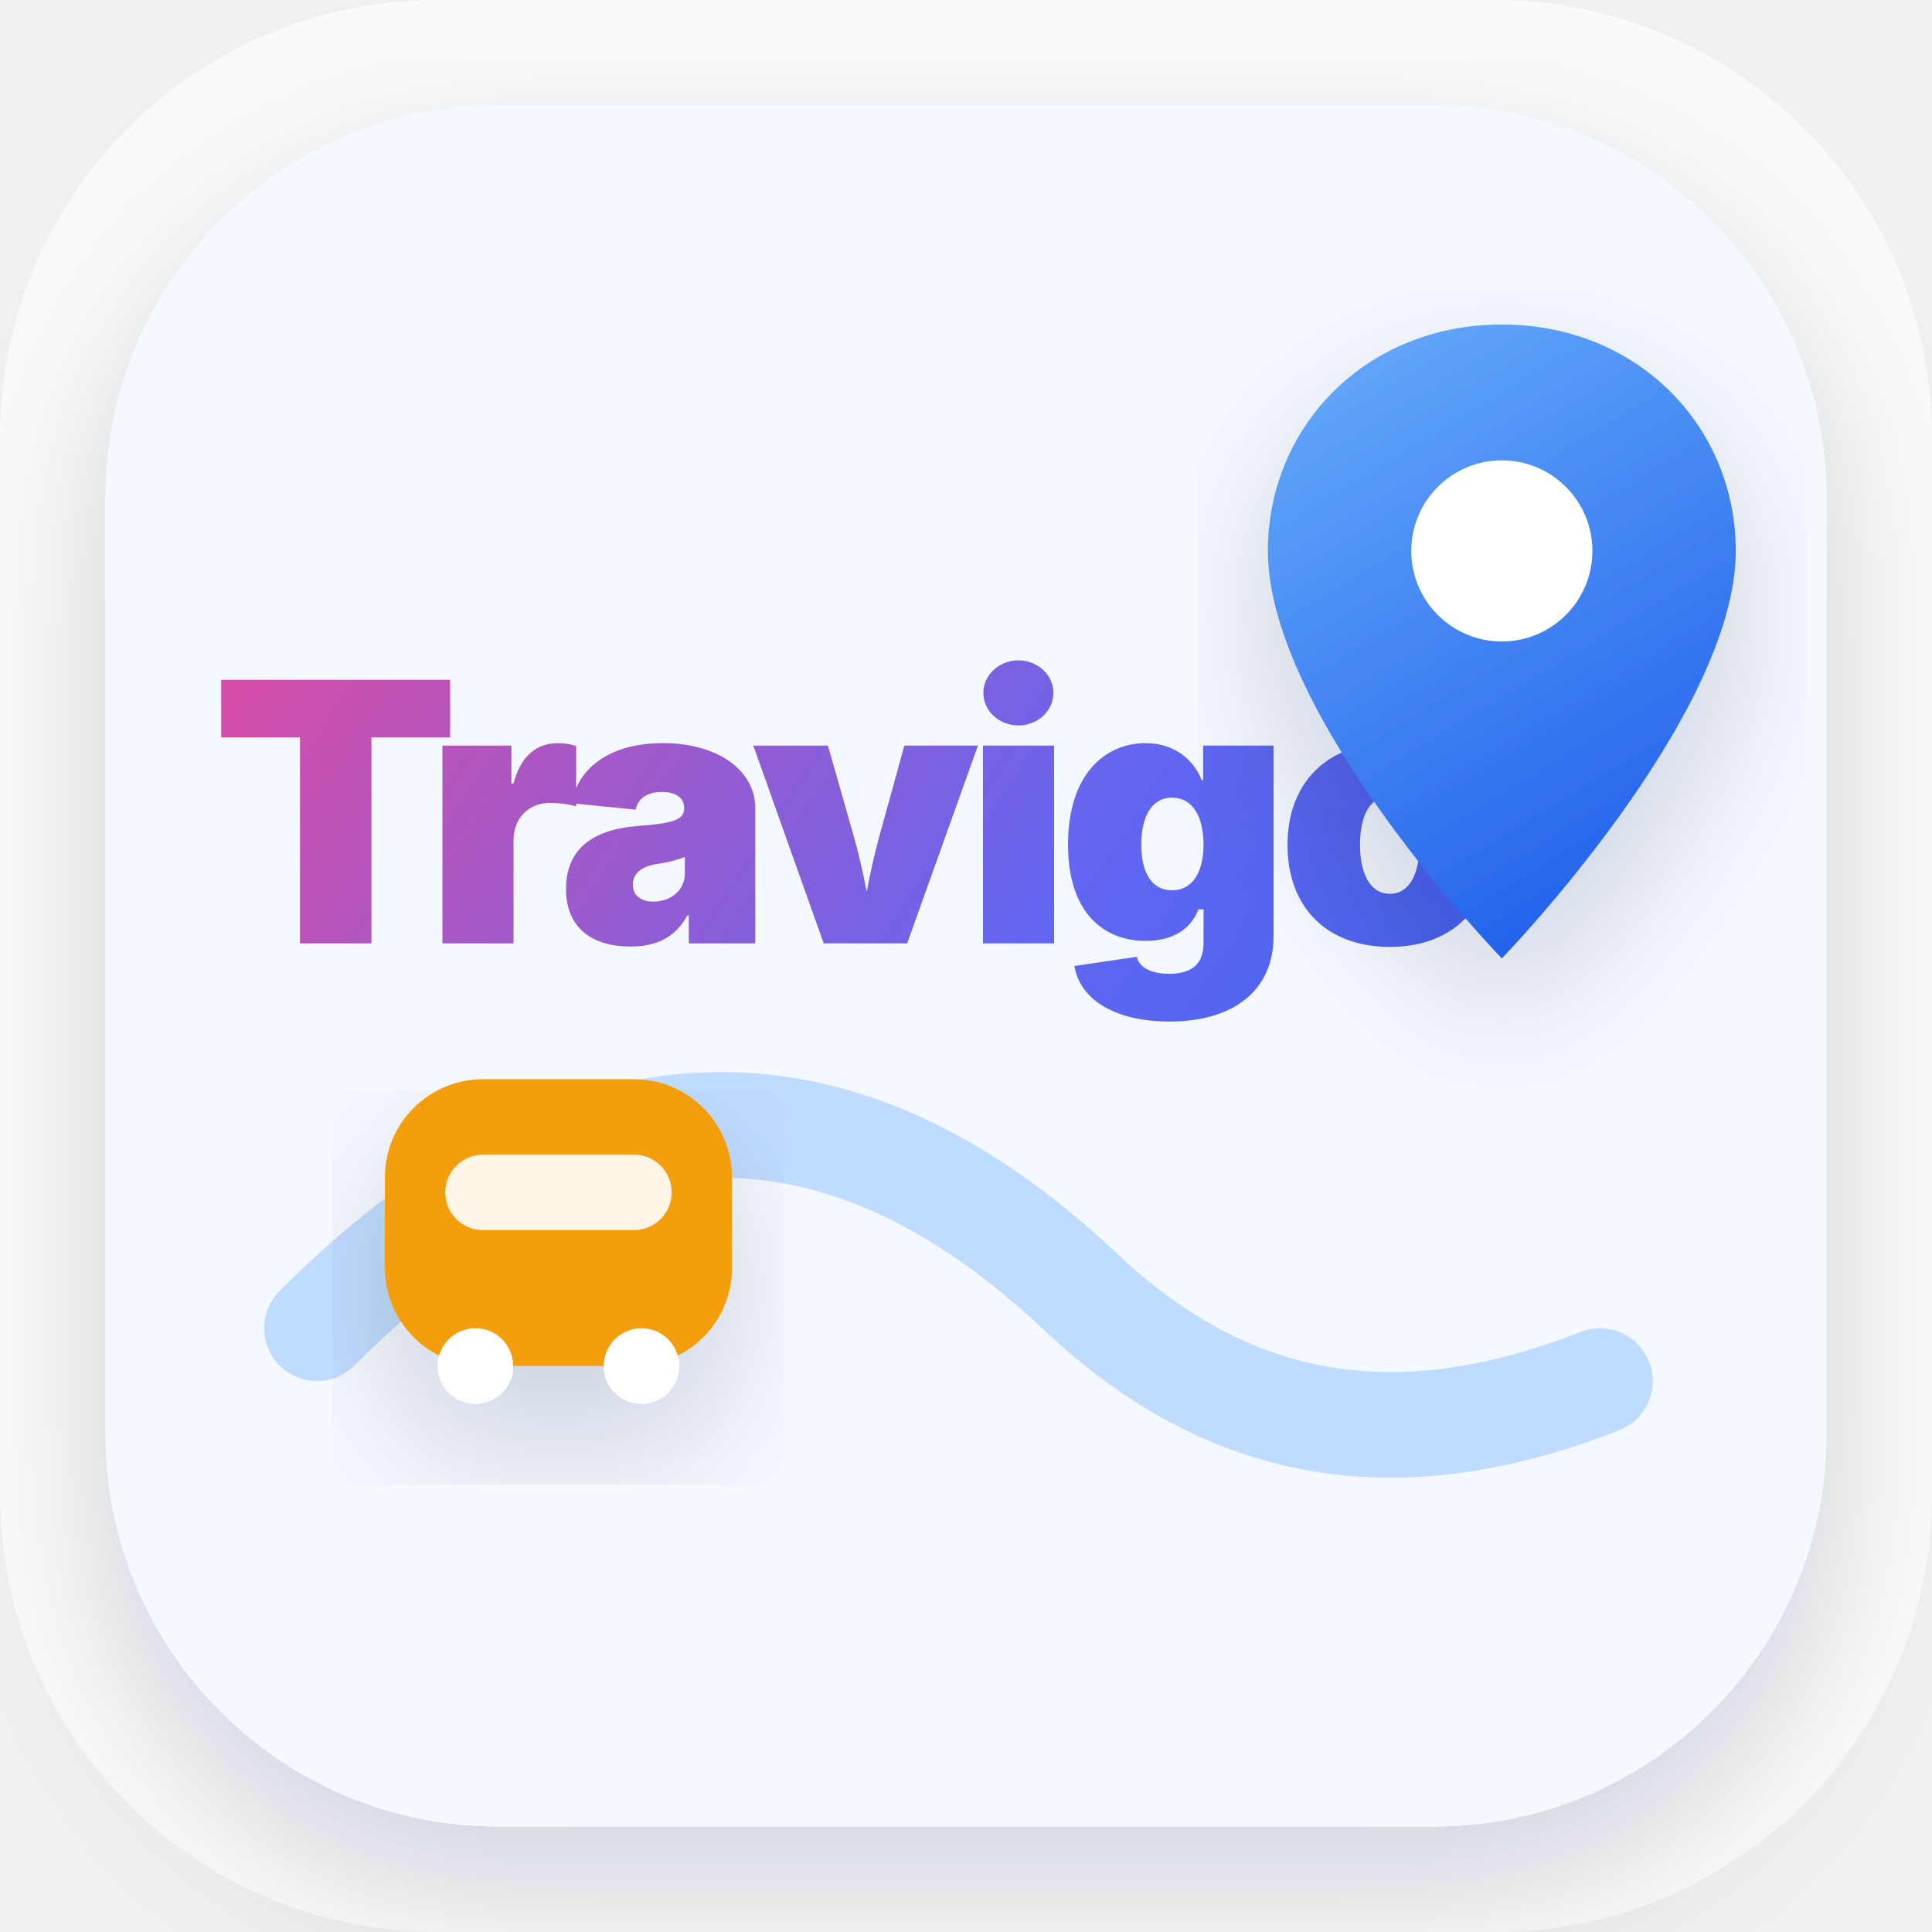
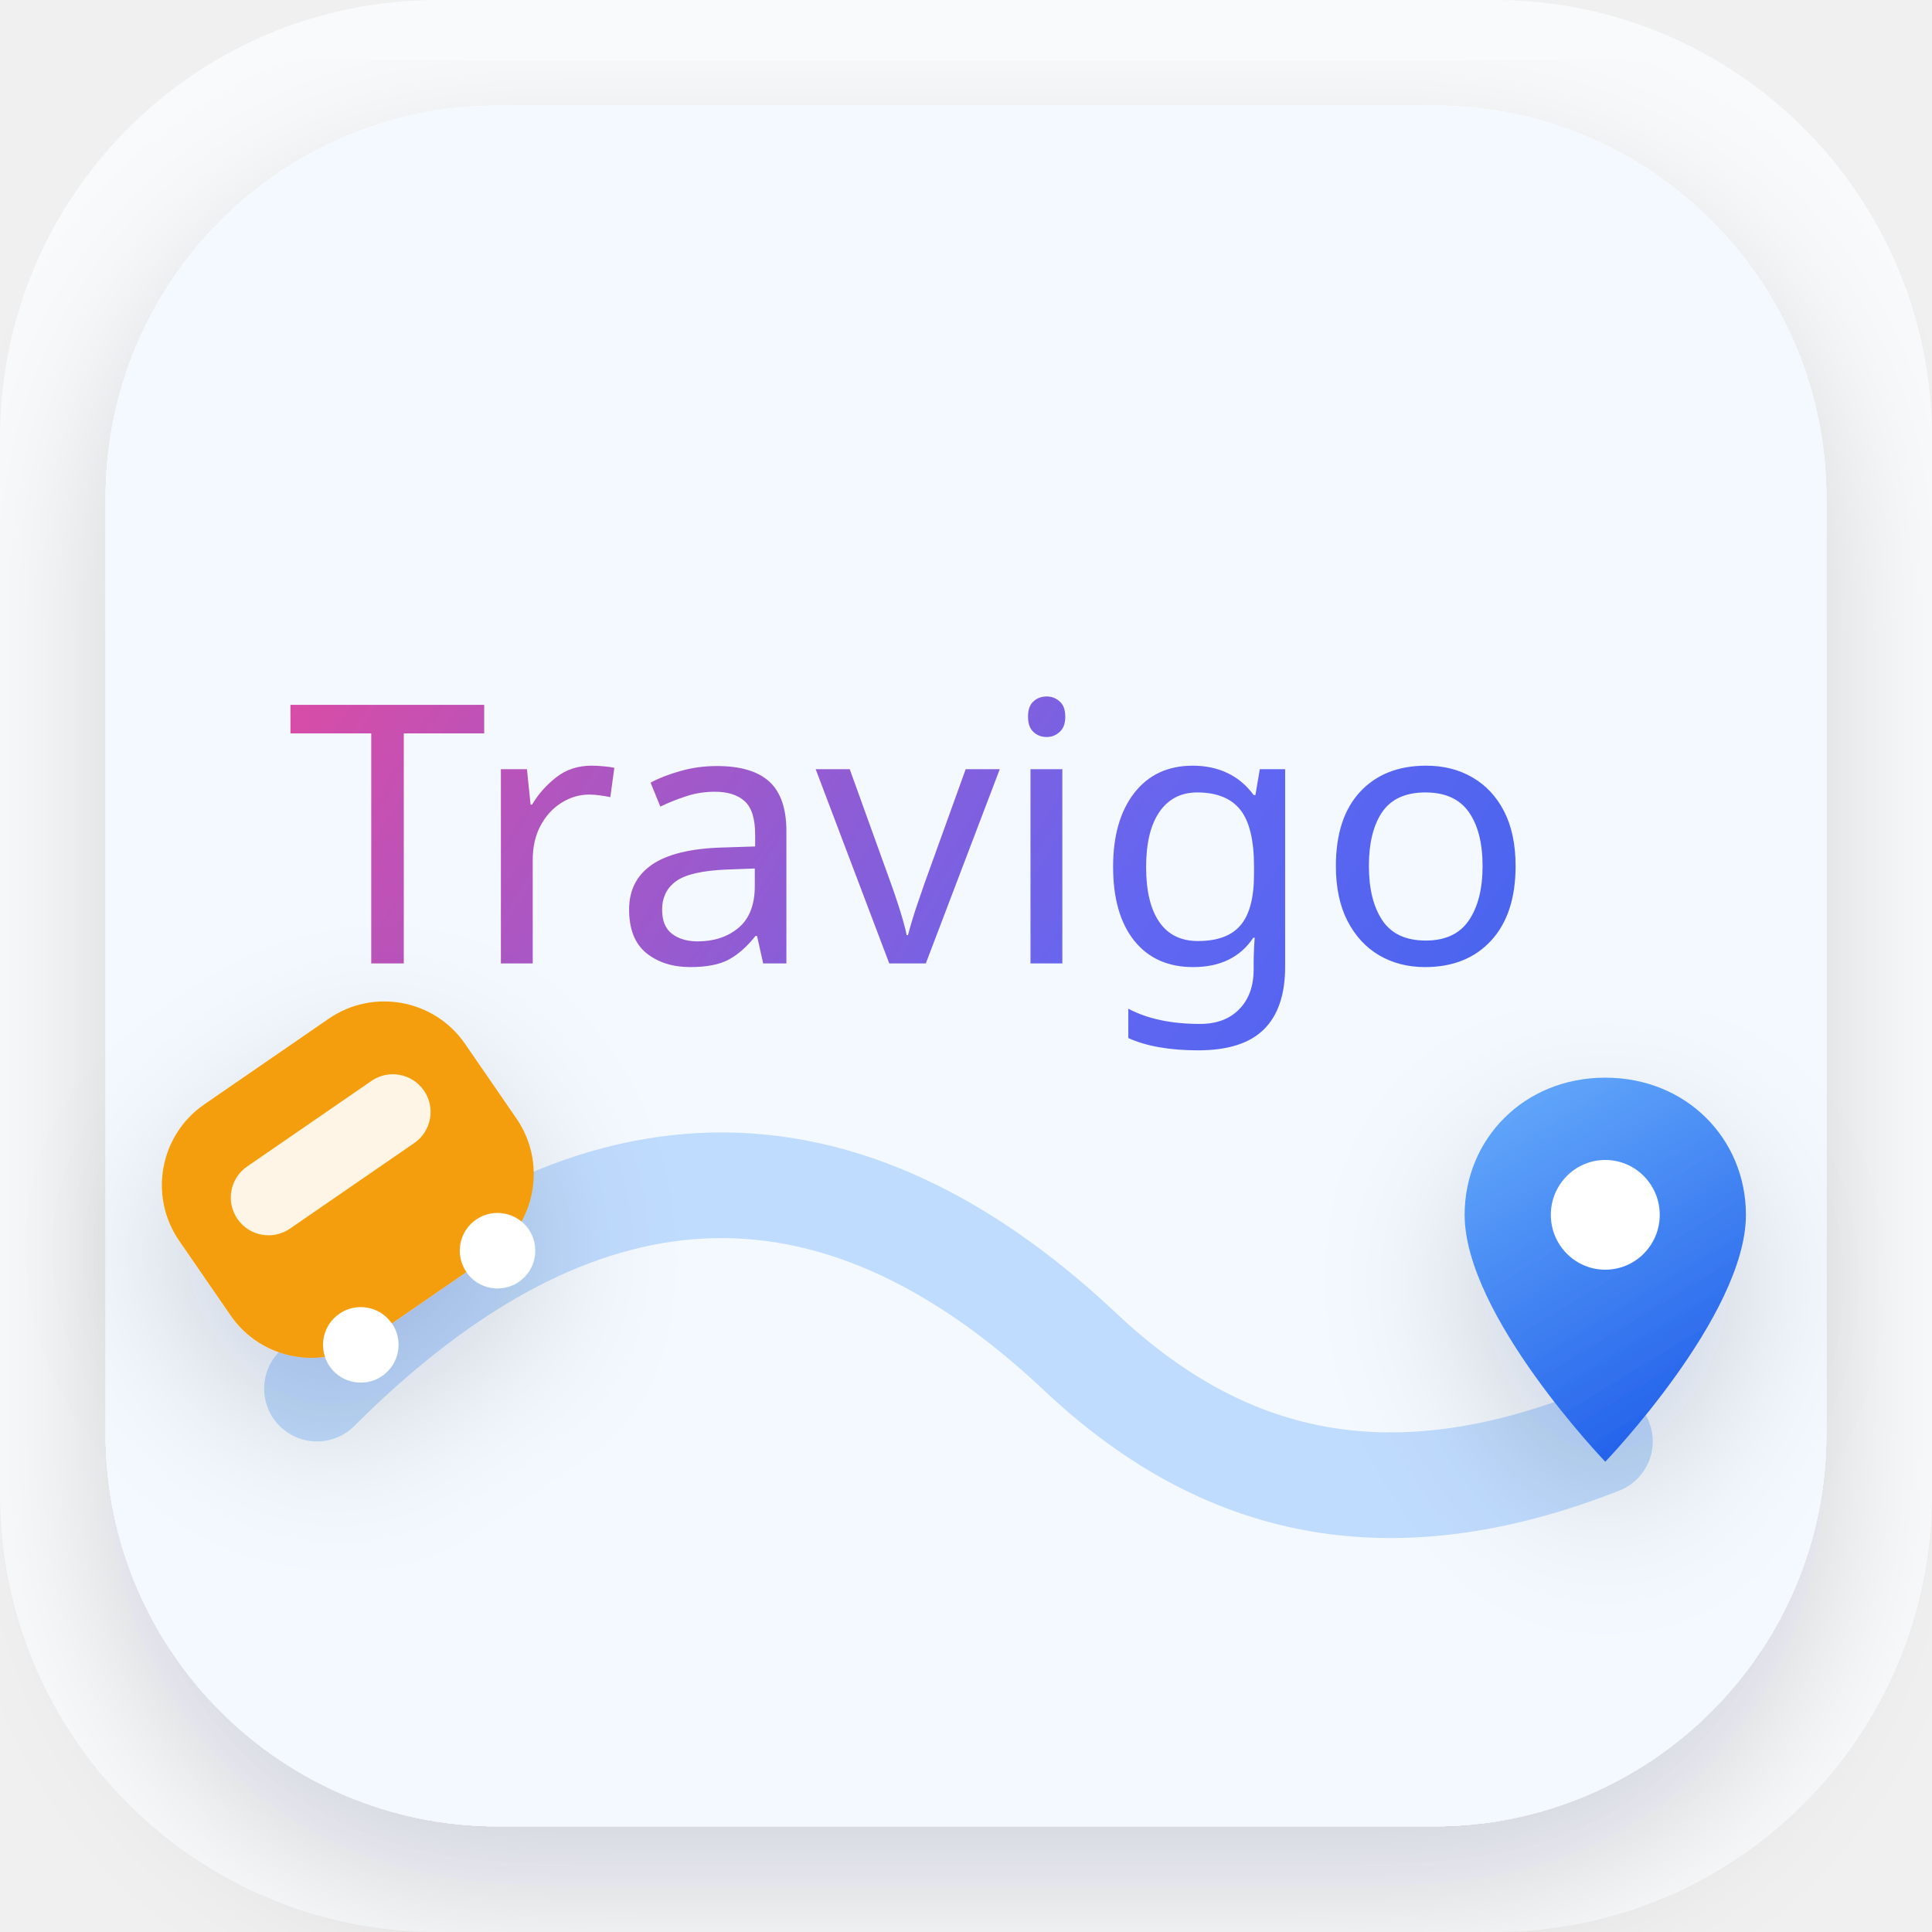
- <svg xmlns="http://www.w3.org/2000/svg" viewBox="0 0 256 256" role="img" aria-label="Travigo">
+ <svg xmlns="http://www.w3.org/2000/svg" height="256.0pt" stroke-miterlimit="10" style="fill-rule:nonzero;clip-rule:evenodd;stroke-linecap:round;stroke-linejoin:round;" version="1.1" viewBox="0 0 256 256" width="256.0pt" xml:space="preserve">
  <defs>
-     <linearGradient id="brand" x1="26" y1="58" x2="226" y2="188" gradientUnits="userSpaceOnUse">
+     <filter color-interpolation-filters="sRGB" filterUnits="userSpaceOnUse" height="278" id="Filter" width="278" x="-11" y="-3">
+       <feDropShadow dx="4.89859e-16" dy="8" flood-color="#0f172a" flood-opacity="0.16" in="SourceGraphic" result="Shadow" stdDeviation="10" />
+     </filter>
+     <linearGradient gradientTransform="matrix(200 130 -130 200 -2 -23.5469)" gradientUnits="userSpaceOnUse" id="LinearGradient" x1="0" x2="1" y1="0" y2="0">
      <stop offset="0" stop-color="#ec4899" />
      <stop offset="0.54" stop-color="#6366f1" />
      <stop offset="1" stop-color="#2563eb" />
    </linearGradient>
-     <linearGradient id="pin" x1="180" y1="48" x2="220" y2="114" gradientUnits="userSpaceOnUse">
+     <filter color-interpolation-filters="sRGB" filterUnits="userSpaceOnUse" height="100.892" id="Filter_2" width="87.276" x="169.07" y="125.795">
+       <feDropShadow dx="4.89859e-16" dy="8" flood-color="#0f172a" flood-opacity="0.16" in="SourceGraphic" result="Shadow" stdDeviation="10" />
+     </filter>
+     <linearGradient gradientTransform="matrix(24.0491 39.9866 -39.681 24.2343 201.285 145.825)" gradientUnits="userSpaceOnUse" id="LinearGradient_2" x1="0" x2="1" y1="0" y2="0">
      <stop offset="0" stop-color="#60a5fa" />
      <stop offset="1" stop-color="#2563eb" />
    </linearGradient>
-     <filter id="shadow" x="-15%" y="-15%" width="130%" height="140%">
-       <feDropShadow dx="0" dy="8" stdDeviation="10" flood-color="#0f172a" flood-opacity="0.16" />
+     <filter color-interpolation-filters="sRGB" filterUnits="userSpaceOnUse" height="107.385" id="Filter_3" width="109.437" x="-8.631" y="110.616">
+       <feDropShadow dx="4.89859e-16" dy="8" flood-color="#0f172a" flood-opacity="0.16" in="SourceGraphic" result="Shadow" stdDeviation="10" />
    </filter>
  </defs>
-   <rect width="256" height="256" rx="58" fill="#f8fafc" />
-   <rect x="14" y="14" width="228" height="228" rx="52" fill="#ffffff" filter="url(#shadow)" />
-   <rect x="14" y="14" width="228" height="228" rx="52" fill="#eff6ff" opacity="0.72" />
-   <path d="M42 176c34-34 68-36 101-5 19 18 41 23 69 12" fill="none" stroke="#bfdbfe" stroke-width="14" stroke-linecap="round" stroke-linejoin="round" />
-   <text x="28" y="125" fill="url(#brand)" font-family="Inter, Arial, Helvetica, sans-serif" font-size="48" font-weight="850" letter-spacing="-2">Travigo</text>
-   <g filter="url(#shadow)">
-     <path d="M199 43c-18 0-31 13.5-31 30 0 22 31 54 31 54s31-32 31-54c0-16.5-13-30-31-30Z" fill="url(#pin)" />
-     <circle cx="199" cy="73" r="12" fill="#ffffff" />
-   </g>
-   <g filter="url(#shadow)">
-     <rect x="51" y="143" width="46" height="38" rx="13" fill="#f59e0b" />
-     <rect x="59" y="153" width="30" height="10" rx="5" fill="#ffffff" opacity="0.9" />
-     <circle cx="63" cy="181" r="5" fill="#ffffff" />
-     <circle cx="85" cy="181" r="5" fill="#ffffff" />
+   <clipPath id="ArtboardFrame">
+     <rect height="256" width="256" x="0" y="0" />
+   </clipPath>
+   <g clip-path="url(#ArtboardFrame)" id="Layer-1">
+     <path d="M0 58C0 25.968 25.968 0 58 0L198 0C230.033 0 256 25.968 256 58L256 198C256 230.033 230.033 256 198 256L58 256C25.968 256 0 230.033 0 198L0 58Z" fill="#f8fafc" fill-rule="nonzero" opacity="1" stroke="none" />
+     <path d="M14 66C14 37.281 37.281 14 66 14L190 14C218.719 14 242 37.281 242 66L242 190C242 218.719 218.719 242 190 242L66 242C37.281 242 14 218.719 14 190L14 66Z" fill="#ffffff" fill-rule="nonzero" filter="url(#Filter)" stroke="none" />
+     <path d="M14 66C14 37.281 37.281 14 66 14L190 14C218.719 14 242 37.281 242 66L242 190C242 218.719 218.719 242 190 242L66 242C37.281 242 14 218.719 14 190L14 66Z" fill="#eff6ff" fill-rule="nonzero" opacity="0.72" stroke="none" />
+     <path d="M42 184C76 150 110 148 143 179C162 197 184 202 212 191" fill="none" opacity="1" stroke="#bfdbfe" stroke-linecap="round" stroke-linejoin="round" stroke-width="14" />
+     <text fill="url(#LinearGradient)" font-family="Arial-BoldMT" font-size="48" opacity="1" stroke="none" text-anchor="start" transform="matrix(1 0 0 1 38.0031 84.2063)" x="0" y="0">
+       <tspan textLength="182.719" x="0" y="43.453">Travigo</tspan>
+     </text>
+     <g filter="url(#Filter_2)">
+       <path d="M212.708 142.795C201.886 142.795 194.07 150.974 194.07 160.971C194.07 174.3 212.708 193.687 212.708 193.687C212.708 193.687 231.346 174.3 231.346 160.971C231.346 150.974 223.53 142.795 212.708 142.795Z" fill="url(#LinearGradient_2)" fill-rule="nonzero" opacity="1" stroke="none" />
+       <path d="M205.493 160.971C205.493 156.956 208.724 153.701 212.708 153.701C216.693 153.701 219.923 156.956 219.923 160.971C219.923 164.986 216.693 168.241 212.708 168.241C208.724 168.241 205.493 164.986 205.493 160.971Z" fill="#ffffff" fill-rule="nonzero" opacity="1" stroke="none" />
+     </g>
+     <g filter="url(#Filter_3)">
+       <path d="M23.74 164.409C19.669 158.496 21.163 150.401 27.076 146.33L43.55 134.988C49.463 130.917 57.558 132.41 61.629 138.324L68.434 148.208C72.505 154.122 71.012 162.216 65.098 166.288L48.625 177.629C42.711 181.7 34.617 180.207 30.545 174.293L23.74 164.409Z" fill="#f59e0b" fill-rule="nonzero" opacity="1" stroke="none" />
+       <path d="M31.464 161.52C29.898 159.246 30.473 156.132 32.747 154.566L49.22 143.225C51.495 141.659 54.608 142.233 56.174 144.508L56.174 144.508C57.74 146.782 57.166 149.896 54.891 151.462L38.418 162.803C36.143 164.369 33.03 163.795 31.464 161.52L31.464 161.52Z" fill="#ffffff" fill-rule="nonzero" opacity="0.9" stroke="none" />
+       <path d="M43.683 181.032C42.117 178.757 42.691 175.644 44.966 174.078C47.24 172.512 50.354 173.086 51.92 175.361C53.486 177.635 52.911 180.749 50.636 182.315C48.362 183.88 45.249 183.306 43.683 181.032Z" fill="#ffffff" fill-rule="nonzero" opacity="1" stroke="none" />
+       <path d="M61.804 168.556C60.238 166.282 60.812 163.168 63.087 161.602C65.361 160.036 68.474 160.611 70.04 162.885C71.606 165.16 71.032 168.273 68.757 169.839C66.483 171.405 63.37 170.831 61.804 168.556Z" fill="#ffffff" fill-rule="nonzero" opacity="1" stroke="none" />
+     </g>
  </g>
</svg>
